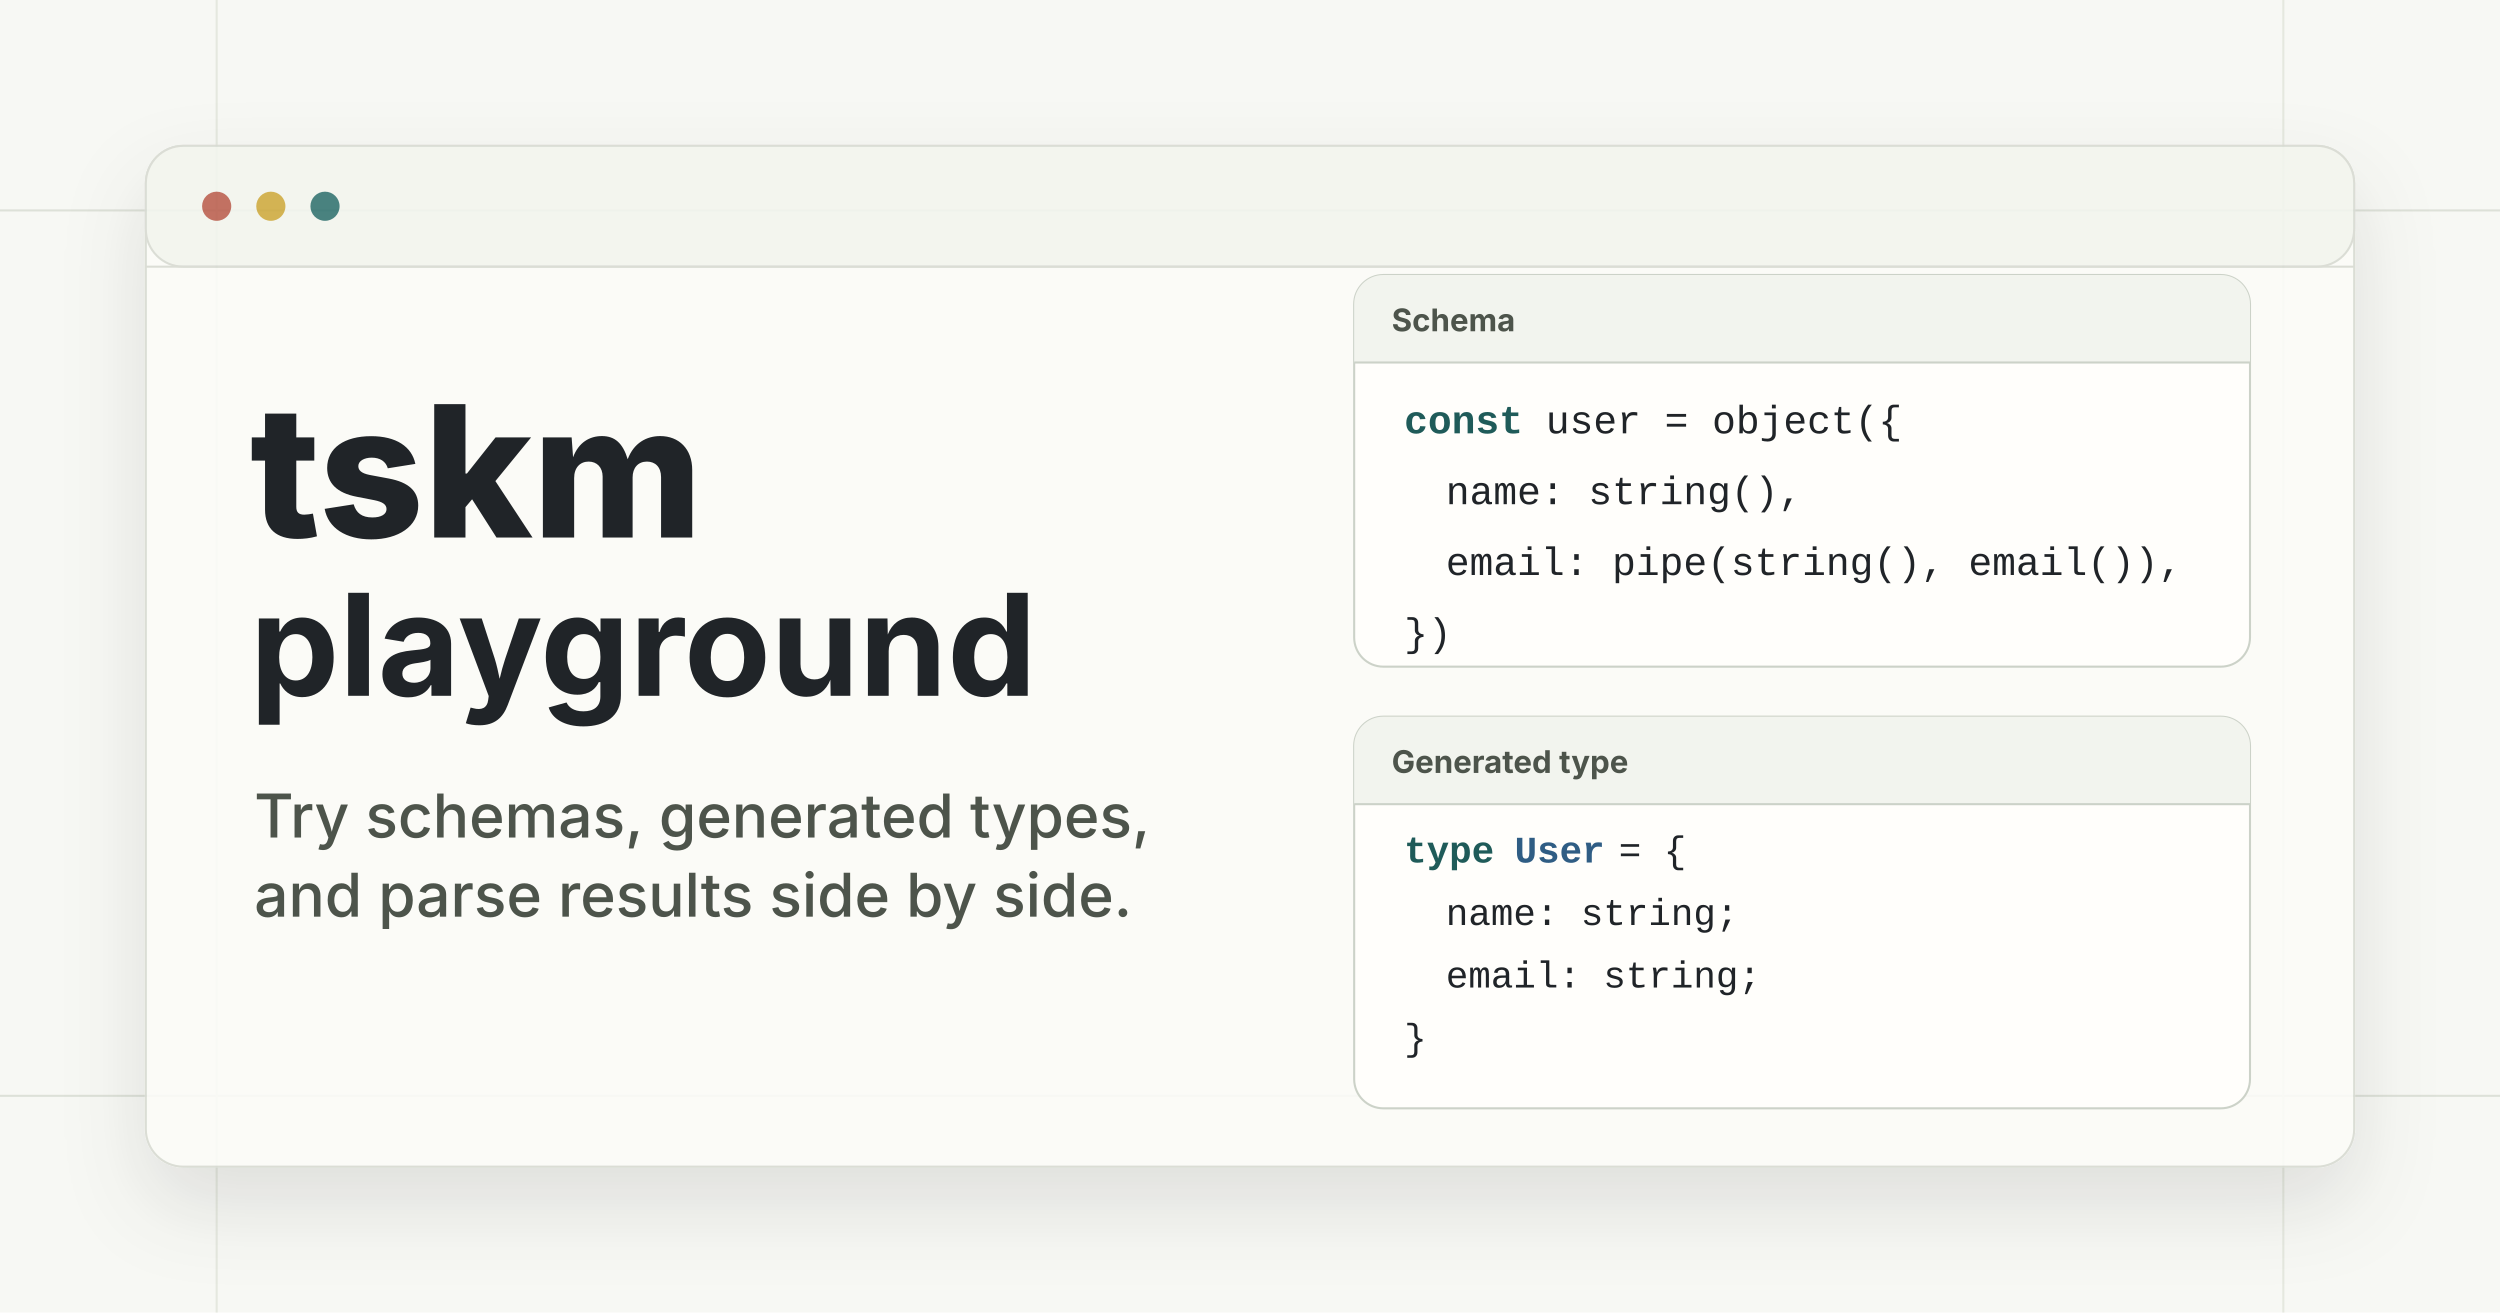
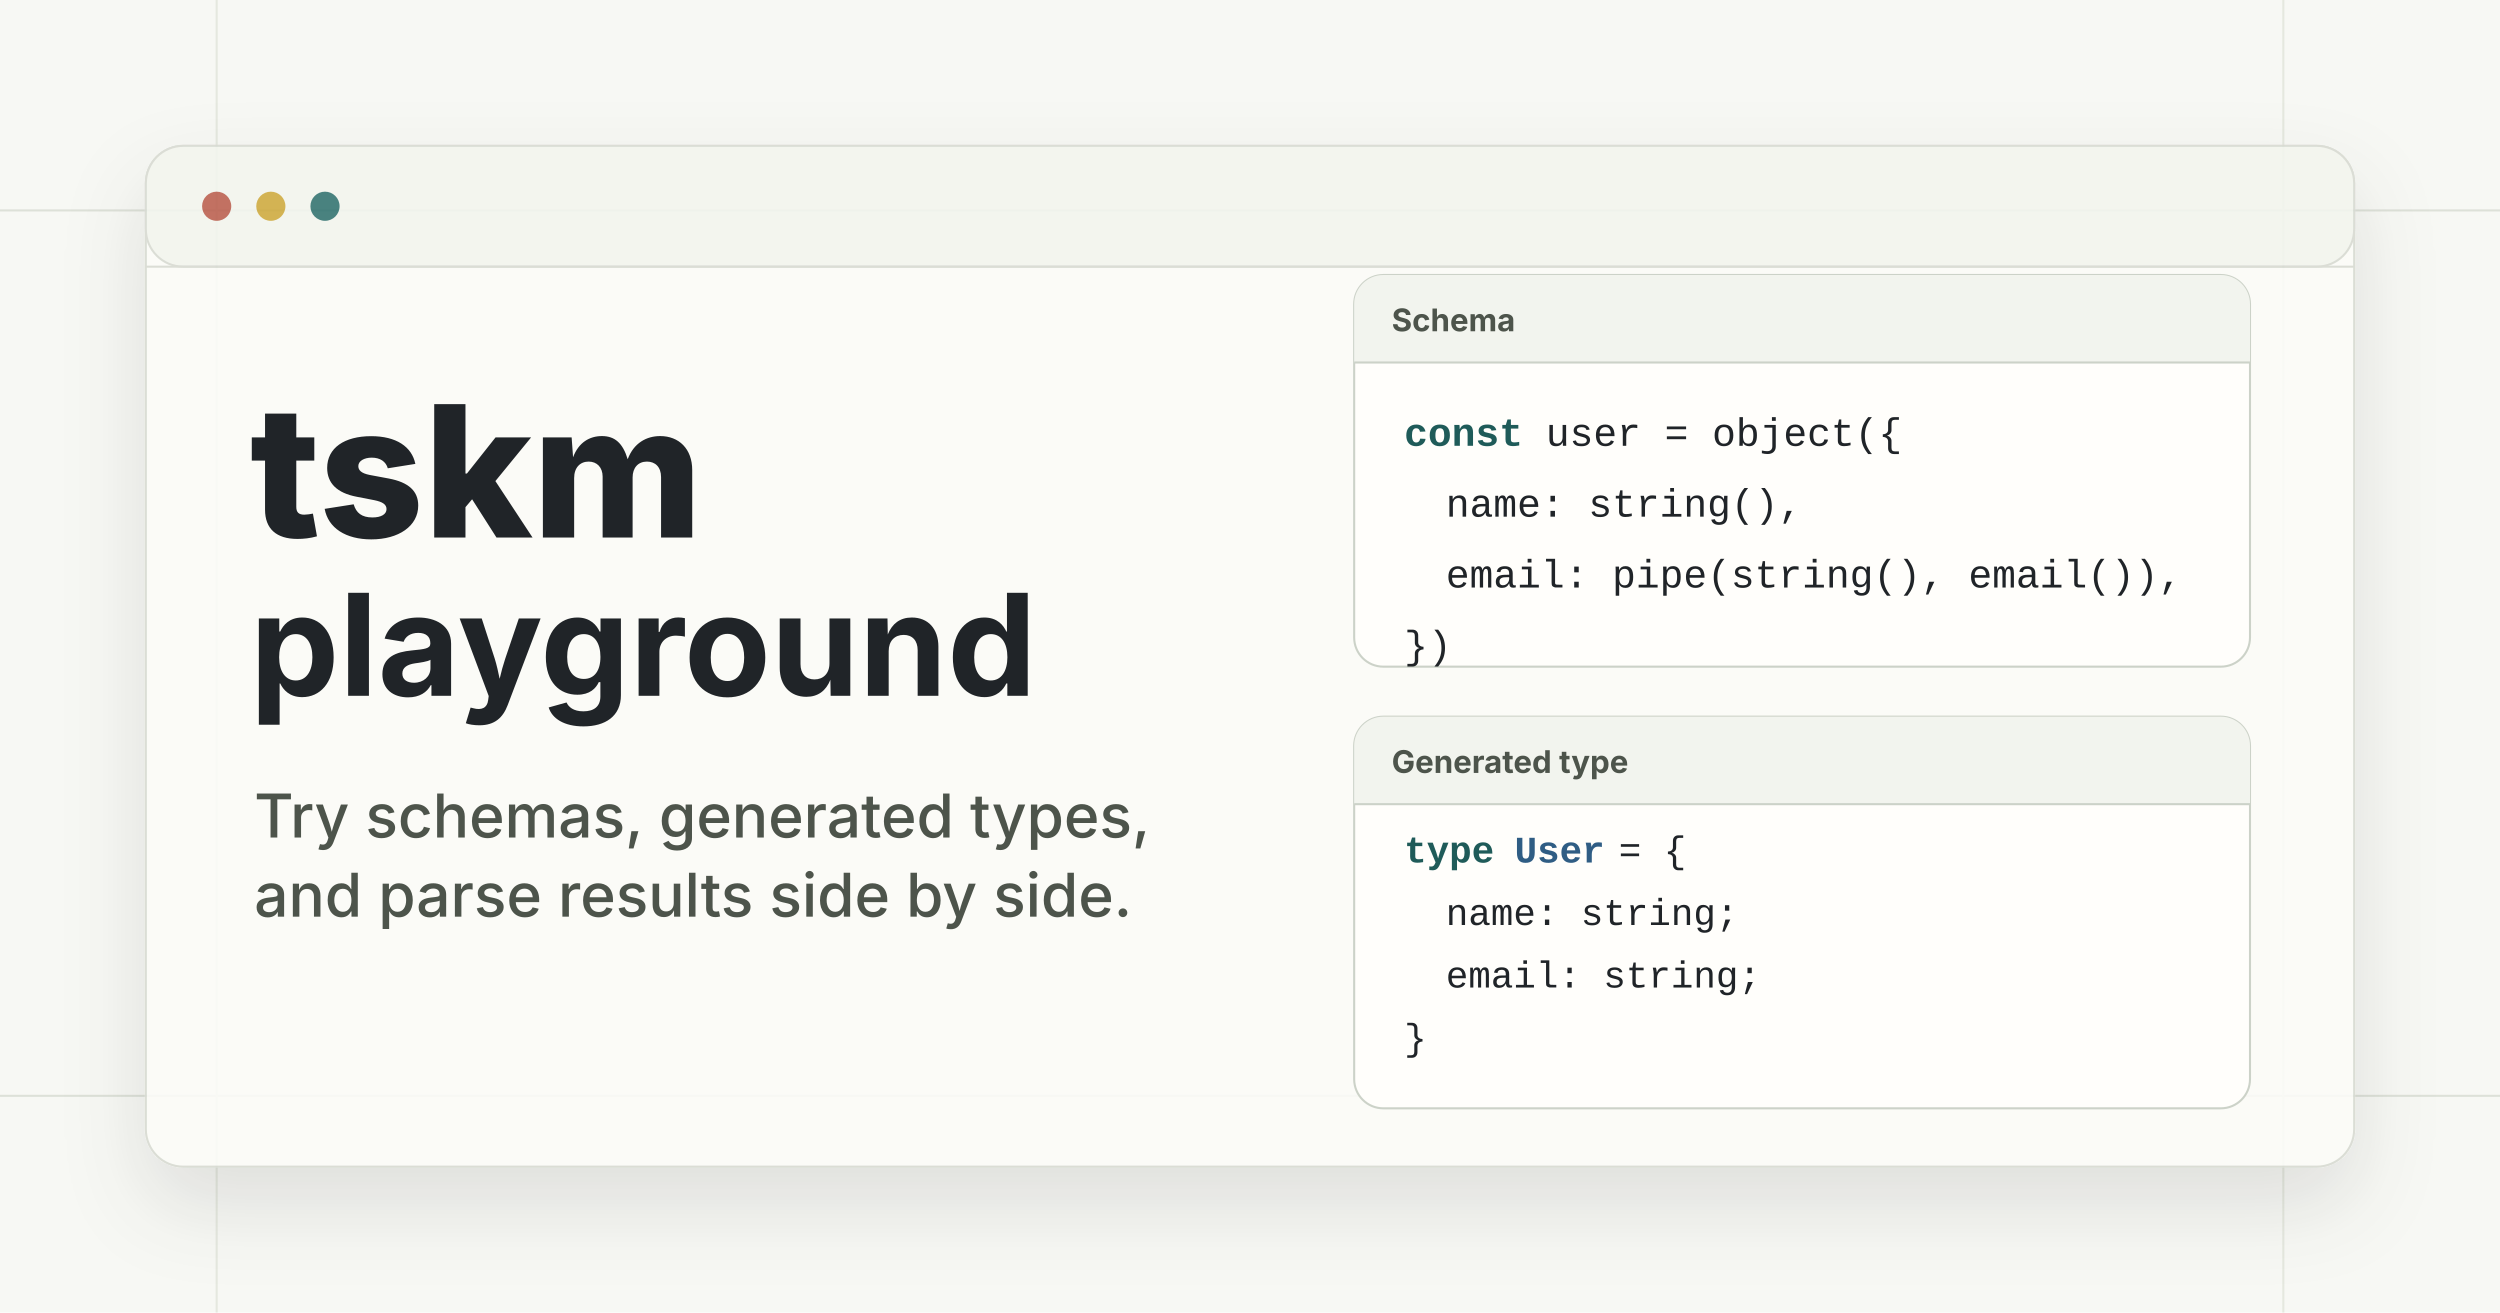
<svg xmlns="http://www.w3.org/2000/svg" width="1200" height="630" viewBox="0 0 1200 630" fill="none" role="img" aria-labelledby="title description">
  <defs>
    <filter id="panel-shadow" x="-20%" y="-20%" width="140%" height="140%" color-interpolation-filters="sRGB">
      <feDropShadow dx="0" dy="18" stdDeviation="20" flood-color="#202428" flood-opacity="0.12" />
    </filter>
    <style>
      .sans {
        font-family: Inter, ui-sans-serif, system-ui, -apple-system, BlinkMacSystemFont, "Segoe UI", sans-serif;
      }
      .mono {
        font-family: "SF Mono", ui-monospace, Menlo, Monaco, Consolas, "Liberation Mono", monospace;
      }
      .code-keyword {
        fill: #1f5b59;
      }
      .code-string {
        fill: #8b4d18;
      }
      .code-type {
        fill: #2f5d84;
      }
      .code-muted {
        fill: #6d746b;
      }
    </style>
  </defs>
  <rect width="1200" height="630" fill="#F7F8F4" />
  <path d="M0 101H1200" stroke="#DDE1D8" stroke-width="1" />
  <path d="M0 526H1200" stroke="#DDE1D8" stroke-width="1" />
  <path d="M104 0V630" stroke="#E5E8DF" stroke-width="1" />
  <path d="M1096 0V630" stroke="#E5E8DF" stroke-width="1" />
  <g opacity="0.86">
    <rect x="70" y="70" width="1060" height="490" rx="18" fill="#FBFCF8" stroke="#D6D9D1" filter="url(#panel-shadow)" />
    <rect x="70" y="70" width="1060" height="58" rx="18" fill="#F2F4EE" stroke="#D6D9D1" />
    <path d="M70 128H1130" stroke="#D6D9D1" />
    <circle cx="104" cy="99" r="7" fill="#B95C4B" />
    <circle cx="130" cy="99" r="7" fill="#CDA83A" />
    <circle cx="156" cy="99" r="7" fill="#2D6F6D" />
  </g>
  <g transform="translate(120 146)">
    <text class="sans" x="0" y="112" fill="#202428" font-size="88" font-weight="760" letter-spacing="0">tskm</text>
    <text class="sans" x="0" y="188" fill="#202428" font-size="68" font-weight="650" letter-spacing="0">playground</text>
    <text class="sans" x="2" y="256" fill="#4D544B" font-size="29" font-weight="450" letter-spacing="0">Try schemas, generated types,</text>
    <text class="sans" x="2" y="294" fill="#4D544B" font-size="29" font-weight="450" letter-spacing="0">and parse results side by side.</text>
  </g>
  <g transform="translate(650 132)">
    <rect x="0" y="0" width="430" height="188" rx="14" fill="#FFFEFB" stroke="#CCD2C8" />
    <path d="M0 42V14C0 6.268 6.268 0 14 0H416C423.732 0 430 6.268 430 14V42Z" fill="#F2F4EE" />
    <path d="M0 42H430" stroke="#CCD2C8" />
    <text class="sans" x="18" y="27" fill="#4D544B" font-size="15" font-weight="700" letter-spacing="0">Schema</text>
-     <text class="mono code-keyword" x="24" y="76" font-size="19" font-weight="600" letter-spacing="0">const</text>
-     <text class="mono" x="92" y="76" fill="#202428" font-size="19" letter-spacing="0">user = object({</text>
-     <text class="mono" x="44" y="110" fill="#202428" font-size="19" letter-spacing="0">name: string(),</text>
-     <text class="mono" x="44" y="144" fill="#202428" font-size="19" letter-spacing="0">email: pipe(string(), email()),</text>
-     <text class="mono" x="24" y="178" fill="#202428" font-size="19" letter-spacing="0">})</text>
+     <text class="mono code-keyword" x="24" y="82" font-size="19" font-weight="600" letter-spacing="0">const</text>
+     <text class="mono" x="92" y="82" fill="#202428" font-size="19" letter-spacing="0">user = object({</text>
+     <text class="mono" x="44" y="116" fill="#202428" font-size="19" letter-spacing="0">name: string(),</text>
+     <text class="mono" x="44" y="150" fill="#202428" font-size="19" letter-spacing="0">email: pipe(string(), email()),</text>
+     <text class="mono" x="24" y="184" fill="#202428" font-size="19" letter-spacing="0">})</text>
    <rect x="0" y="212" width="430" height="188" rx="14" fill="#FFFEFB" stroke="#CCD2C8" />
    <path d="M0 254V226C0 218.268 6.268 212 14 212H416C423.732 212 430 218.268 430 226V254Z" fill="#F2F4EE" />
    <path d="M0 254H430" stroke="#CCD2C8" />
    <text class="sans" x="18" y="239" fill="#4D544B" font-size="15" font-weight="700" letter-spacing="0">Generated type</text>
    <text class="mono code-keyword" x="24" y="282" font-size="18" font-weight="600" letter-spacing="0">type</text>
    <text class="mono code-type" x="77" y="282" font-size="18" font-weight="600" letter-spacing="0">User</text>
    <text class="mono" x="127" y="282" fill="#202428" font-size="18" letter-spacing="0">= {</text>
    <text class="mono" x="44" y="312" fill="#202428" font-size="18" letter-spacing="0">name: string;</text>
    <text class="mono" x="44" y="342" fill="#202428" font-size="18" letter-spacing="0">email: string;</text>
    <text class="mono" x="24" y="372" fill="#202428" font-size="18" letter-spacing="0">}</text>
  </g>
</svg>
